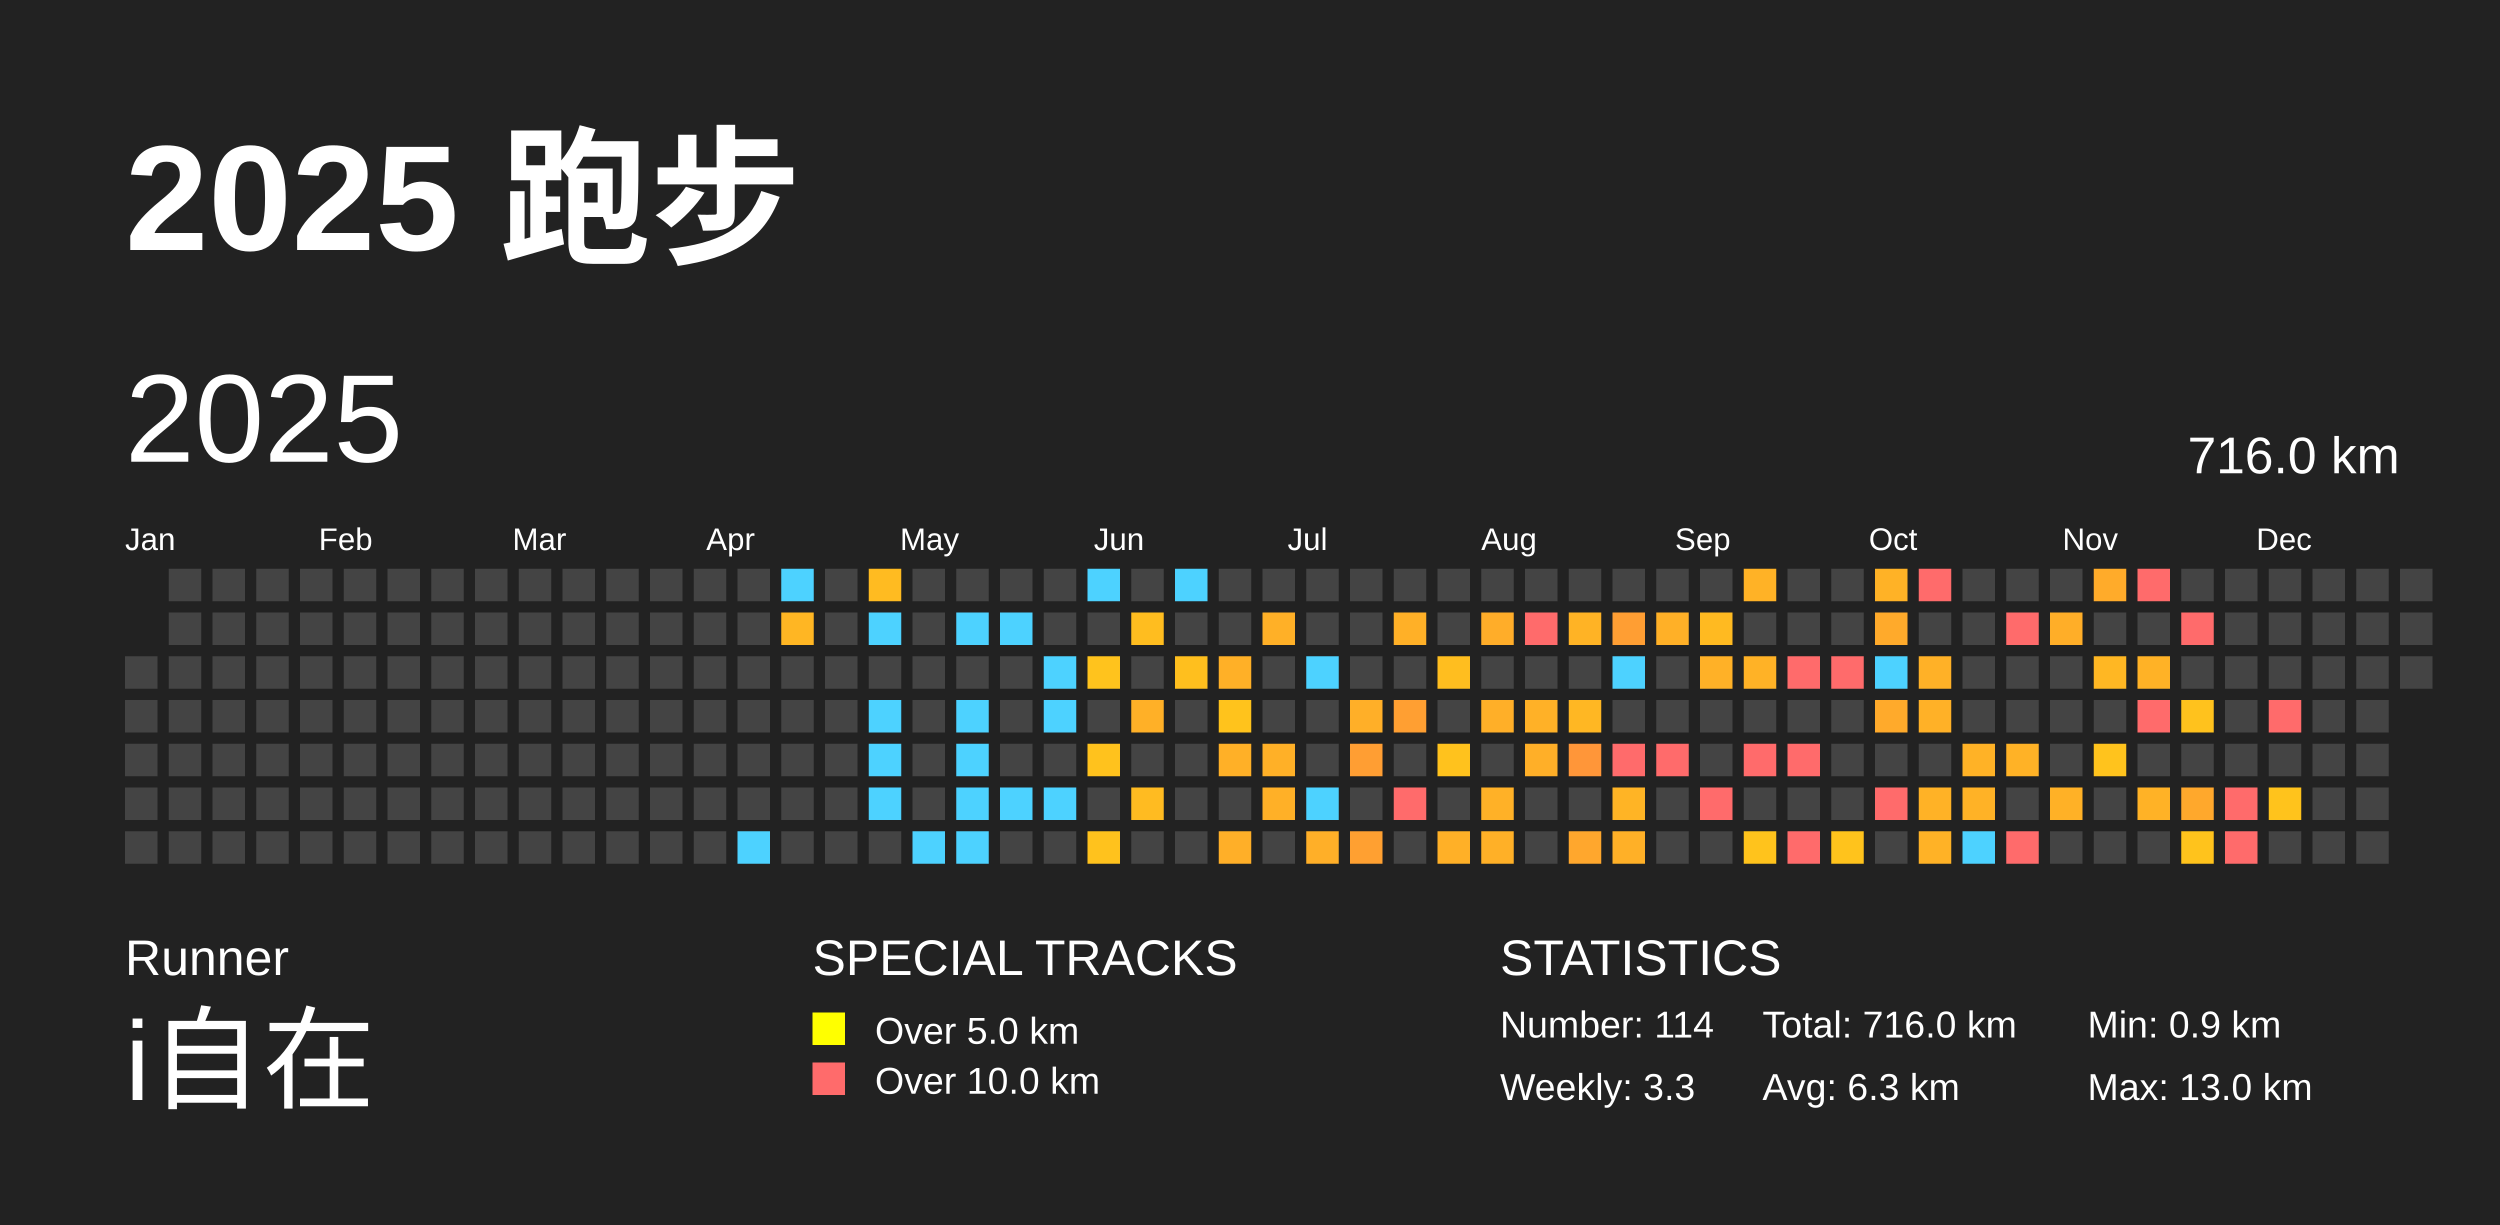
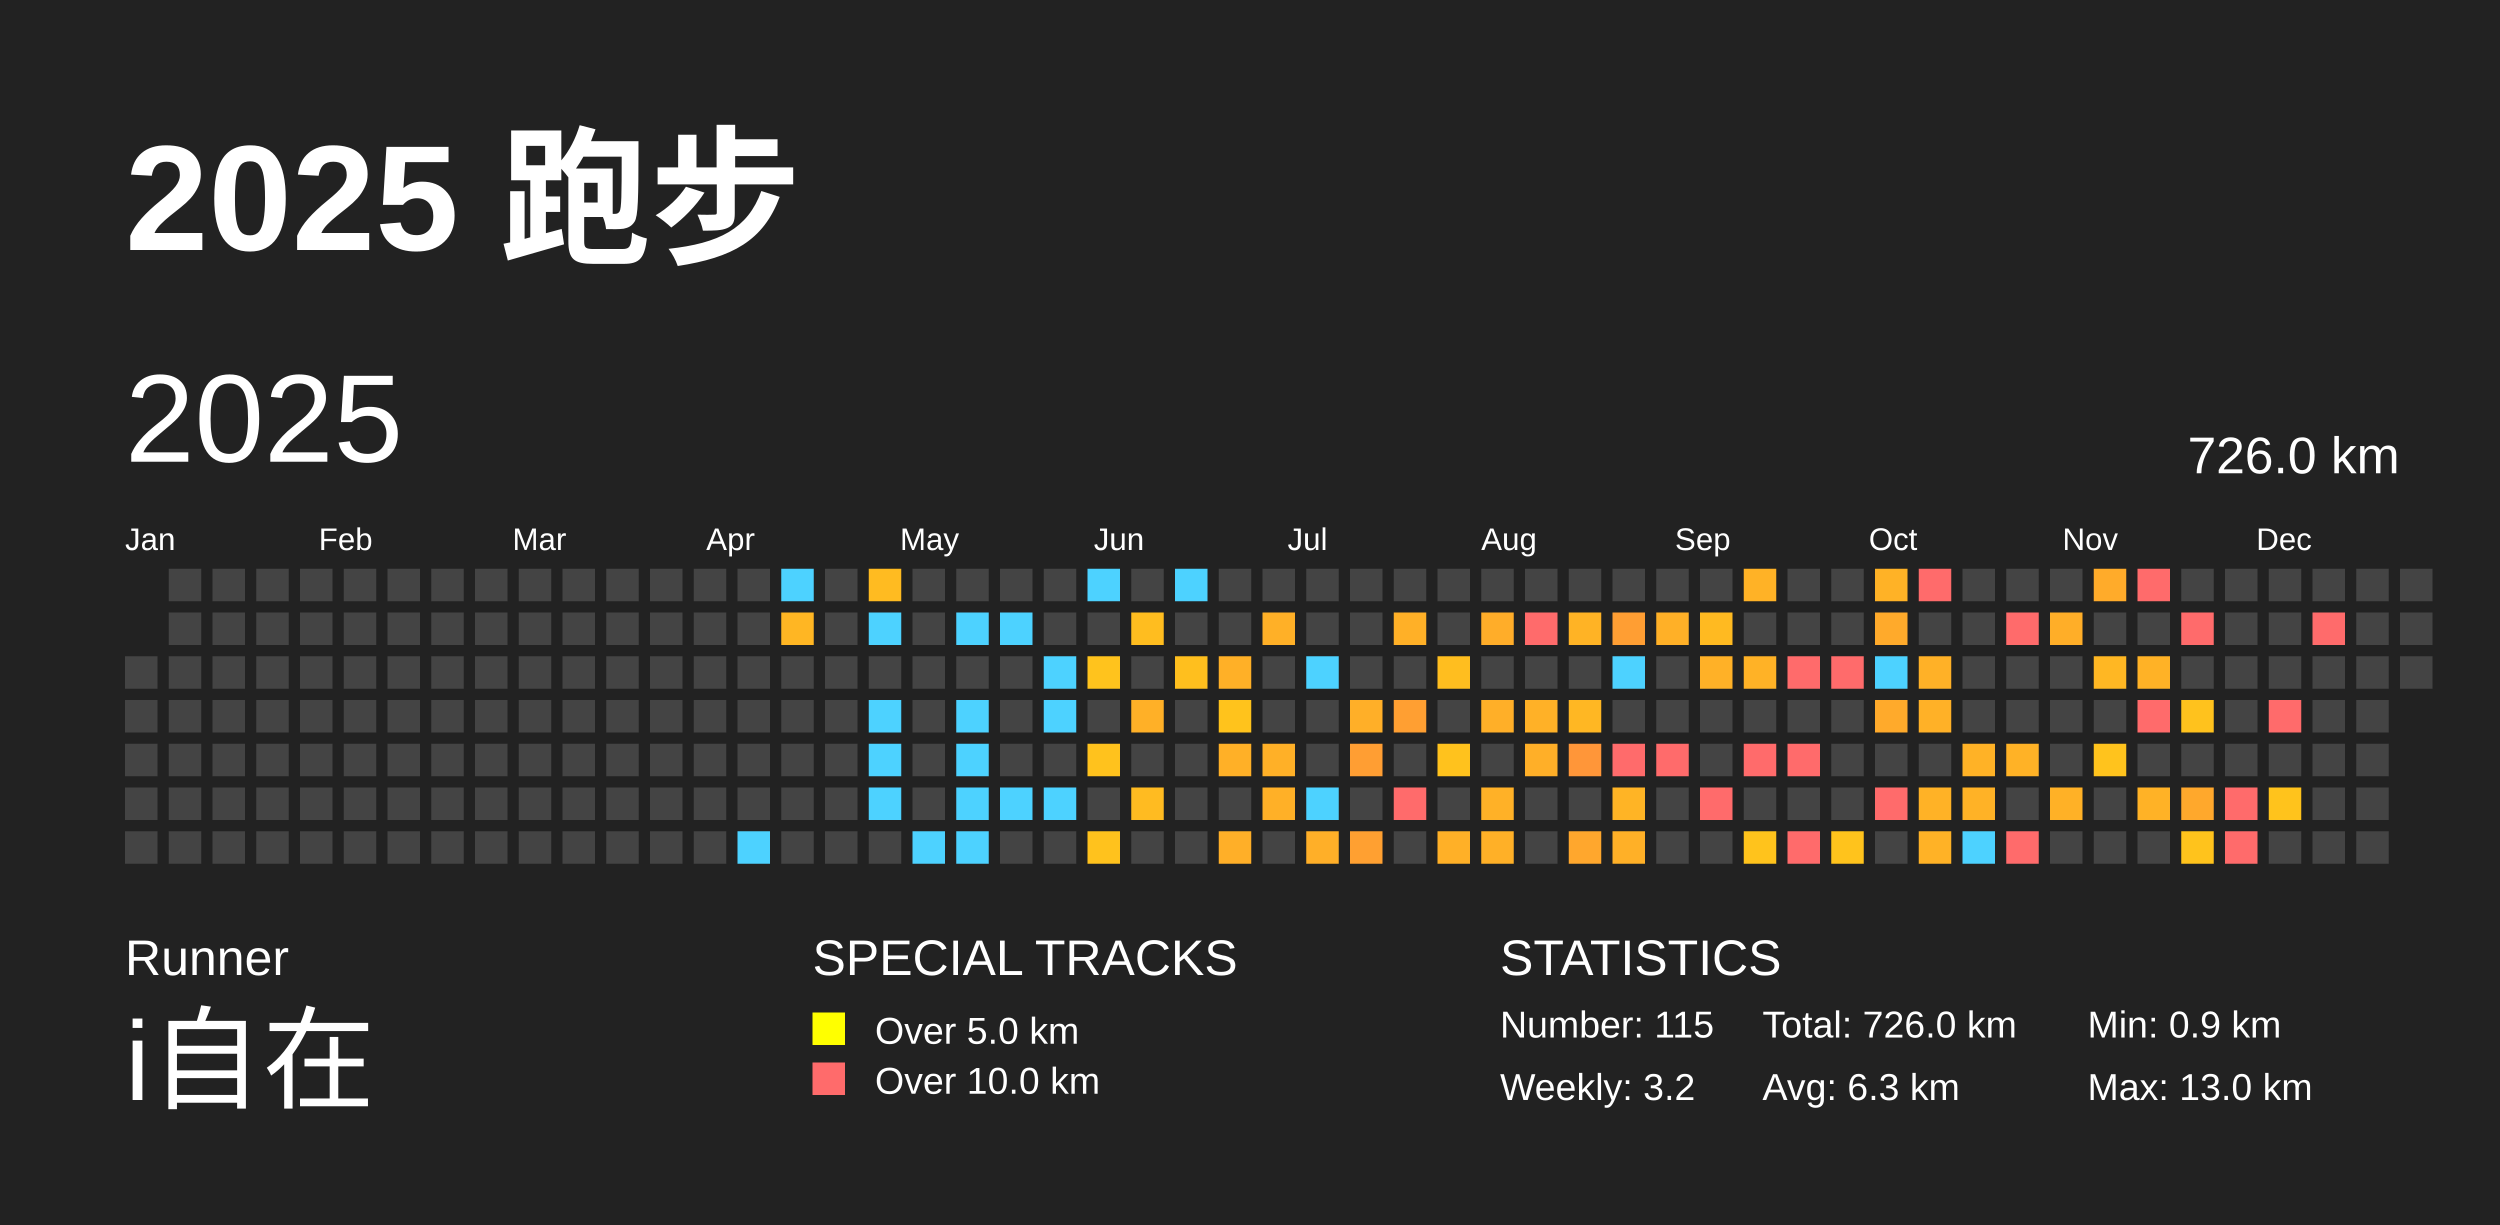
<svg xmlns="http://www.w3.org/2000/svg" baseProfile="full" height="98mm" version="1.1" viewBox="0,0,200,98" width="200mm">
  <defs />
  <rect fill="#222222" height="98" width="200" x="0" y="0" />
  <text fill="#FFFFFF" style="font-size:12px; font-family:Arial; font-weight:bold;" x="10" y="20">2025 跑步</text>
  <text fill="#FFFFFF" style="font-size:4px; font-family:Arial" x="10" y="78">Runner</text>
  <text fill="#FFFFFF" style="font-size:9px; font-family:Arial" x="10" y="88">i自在</text>
  <text fill="#FFFFFF" style="font-size:4px; font-family:Arial" x="65" y="78">SPECIAL TRACKS</text>
  <rect fill="#FFFF00" height="2.6" width="2.6" x="65" y="81" />
  <text fill="#FFFFFF" style="font-size:3px; font-family:Arial" x="70" y="83.5">Over 5.0 km</text>
  <rect fill="#FF6B6B" height="2.6" width="2.6" x="65" y="85" />
  <text fill="#FFFFFF" style="font-size:3px; font-family:Arial" x="70" y="87.5">Over 10.0 km</text>
  <text fill="#FFFFFF" style="font-size:4px; font-family:Arial" x="120" y="78">STATISTICS</text>
-   <text fill="#FFFFFF" style="font-size:3px; font-family:Arial" x="120" y="83">Number: 114</text>
-   <text fill="#FFFFFF" style="font-size:3px; font-family:Arial" x="120" y="88">Weekly: 3.3</text>
-   <text fill="#FFFFFF" style="font-size:3px; font-family:Arial" x="141" y="83">Total: 716.0 km</text>
+   <text fill="#FFFFFF" style="font-size:3px; font-family:Arial" x="120" y="83">Number: 115</text>
+   <text fill="#FFFFFF" style="font-size:3px; font-family:Arial" x="120" y="88">Weekly: 3.2</text>
+   <text fill="#FFFFFF" style="font-size:3px; font-family:Arial" x="141" y="83">Total: 726.0 km</text>
  <text fill="#FFFFFF" style="font-size:3px; font-family:Arial" x="141" y="88">Avg: 6.3 km</text>
  <text fill="#FFFFFF" style="font-size:3px; font-family:Arial" x="167" y="83">Min: 0.9 km</text>
  <text fill="#FFFFFF" style="font-size:3px; font-family:Arial" x="167" y="88">Max: 13.0 km</text>
  <text dominant-baseline="hanging" fill="#FFFFFF" style="font-size:10.0px; font-family:Arial;" x="10" y="30">2025</text>
-   <text dominant-baseline="hanging" fill="#FFFFFF" style="font-size:4.125px; font-family:Arial;" x="175" y="35">716.0 km</text>
+   <text dominant-baseline="hanging" fill="#FFFFFF" style="font-size:4.125px; font-family:Arial;" x="175" y="35">726.0 km</text>
  <text fill="#FFFFFF" style="font-size:2.5px; font-family:Arial" x="10.0" y="44">Jan</text>
  <text fill="#FFFFFF" style="font-size:2.5px; font-family:Arial" x="25.5" y="44">Feb</text>
  <text fill="#FFFFFF" style="font-size:2.5px; font-family:Arial" x="41.0" y="44">Mar</text>
  <text fill="#FFFFFF" style="font-size:2.5px; font-family:Arial" x="56.5" y="44">Apr</text>
  <text fill="#FFFFFF" style="font-size:2.5px; font-family:Arial" x="72.0" y="44">May</text>
  <text fill="#FFFFFF" style="font-size:2.5px; font-family:Arial" x="87.5" y="44">Jun</text>
  <text fill="#FFFFFF" style="font-size:2.5px; font-family:Arial" x="103.0" y="44">Jul</text>
  <text fill="#FFFFFF" style="font-size:2.5px; font-family:Arial" x="118.5" y="44">Aug</text>
  <text fill="#FFFFFF" style="font-size:2.5px; font-family:Arial" x="134.0" y="44">Sep</text>
  <text fill="#FFFFFF" style="font-size:2.5px; font-family:Arial" x="149.5" y="44">Oct</text>
  <text fill="#FFFFFF" style="font-size:2.5px; font-family:Arial" x="165.0" y="44">Nov</text>
  <text fill="#FFFFFF" style="font-size:2.5px; font-family:Arial" x="180.5" y="44">Dec</text>
  <rect fill="#444444" height="2.6" width="2.6" x="10.0" y="52.5" />
  <rect fill="#444444" height="2.6" width="2.6" x="10.0" y="56.0" />
  <rect fill="#444444" height="2.6" width="2.6" x="10.0" y="59.5" />
  <rect fill="#444444" height="2.6" width="2.6" x="10.0" y="63.0" />
  <rect fill="#444444" height="2.6" width="2.6" x="10.0" y="66.5" />
  <rect fill="#444444" height="2.6" width="2.6" x="13.5" y="45.5" />
  <rect fill="#444444" height="2.6" width="2.6" x="13.5" y="49.0" />
  <rect fill="#444444" height="2.6" width="2.6" x="13.5" y="52.5" />
  <rect fill="#444444" height="2.6" width="2.6" x="13.5" y="56.0" />
  <rect fill="#444444" height="2.6" width="2.6" x="13.5" y="59.5" />
  <rect fill="#444444" height="2.6" width="2.6" x="13.5" y="63.0" />
  <rect fill="#444444" height="2.6" width="2.6" x="13.5" y="66.5" />
  <rect fill="#444444" height="2.6" width="2.6" x="17.0" y="45.5" />
  <rect fill="#444444" height="2.6" width="2.6" x="17.0" y="49.0" />
  <rect fill="#444444" height="2.6" width="2.6" x="17.0" y="52.5" />
  <rect fill="#444444" height="2.6" width="2.6" x="17.0" y="56.0" />
  <rect fill="#444444" height="2.6" width="2.6" x="17.0" y="59.5" />
  <rect fill="#444444" height="2.6" width="2.6" x="17.0" y="63.0" />
  <rect fill="#444444" height="2.6" width="2.6" x="17.0" y="66.5" />
  <rect fill="#444444" height="2.6" width="2.6" x="20.5" y="45.5" />
  <rect fill="#444444" height="2.6" width="2.6" x="20.5" y="49.0" />
  <rect fill="#444444" height="2.6" width="2.6" x="20.5" y="52.5" />
  <rect fill="#444444" height="2.6" width="2.6" x="20.5" y="56.0" />
  <rect fill="#444444" height="2.6" width="2.6" x="20.5" y="59.5" />
  <rect fill="#444444" height="2.6" width="2.6" x="20.5" y="63.0" />
  <rect fill="#444444" height="2.6" width="2.6" x="20.5" y="66.5" />
  <rect fill="#444444" height="2.6" width="2.6" x="24.0" y="45.5" />
  <rect fill="#444444" height="2.6" width="2.6" x="24.0" y="49.0" />
  <rect fill="#444444" height="2.6" width="2.6" x="24.0" y="52.5" />
  <rect fill="#444444" height="2.6" width="2.6" x="24.0" y="56.0" />
  <rect fill="#444444" height="2.6" width="2.6" x="24.0" y="59.5" />
  <rect fill="#444444" height="2.6" width="2.6" x="24.0" y="63.0" />
  <rect fill="#444444" height="2.6" width="2.6" x="24.0" y="66.5" />
  <rect fill="#444444" height="2.6" width="2.6" x="27.5" y="45.5" />
  <rect fill="#444444" height="2.6" width="2.6" x="27.5" y="49.0" />
  <rect fill="#444444" height="2.6" width="2.6" x="27.5" y="52.5" />
  <rect fill="#444444" height="2.6" width="2.6" x="27.5" y="56.0" />
  <rect fill="#444444" height="2.6" width="2.6" x="27.5" y="59.5" />
  <rect fill="#444444" height="2.6" width="2.6" x="27.5" y="63.0" />
  <rect fill="#444444" height="2.6" width="2.6" x="27.5" y="66.5" />
  <rect fill="#444444" height="2.6" width="2.6" x="31.0" y="45.5" />
  <rect fill="#444444" height="2.6" width="2.6" x="31.0" y="49.0" />
  <rect fill="#444444" height="2.6" width="2.6" x="31.0" y="52.5" />
  <rect fill="#444444" height="2.6" width="2.6" x="31.0" y="56.0" />
  <rect fill="#444444" height="2.6" width="2.6" x="31.0" y="59.5" />
  <rect fill="#444444" height="2.6" width="2.6" x="31.0" y="63.0" />
  <rect fill="#444444" height="2.6" width="2.6" x="31.0" y="66.5" />
  <rect fill="#444444" height="2.6" width="2.6" x="34.5" y="45.5" />
  <rect fill="#444444" height="2.6" width="2.6" x="34.5" y="49.0" />
  <rect fill="#444444" height="2.6" width="2.6" x="34.5" y="52.5" />
  <rect fill="#444444" height="2.6" width="2.6" x="34.5" y="56.0" />
  <rect fill="#444444" height="2.6" width="2.6" x="34.5" y="59.5" />
  <rect fill="#444444" height="2.6" width="2.6" x="34.5" y="63.0" />
  <rect fill="#444444" height="2.6" width="2.6" x="34.5" y="66.5" />
  <rect fill="#444444" height="2.6" width="2.6" x="38.0" y="45.5" />
  <rect fill="#444444" height="2.6" width="2.6" x="38.0" y="49.0" />
  <rect fill="#444444" height="2.6" width="2.6" x="38.0" y="52.5" />
  <rect fill="#444444" height="2.6" width="2.6" x="38.0" y="56.0" />
  <rect fill="#444444" height="2.6" width="2.6" x="38.0" y="59.5" />
  <rect fill="#444444" height="2.6" width="2.6" x="38.0" y="63.0" />
  <rect fill="#444444" height="2.6" width="2.6" x="38.0" y="66.5" />
  <rect fill="#444444" height="2.6" width="2.6" x="41.5" y="45.5" />
  <rect fill="#444444" height="2.6" width="2.6" x="41.5" y="49.0" />
  <rect fill="#444444" height="2.6" width="2.6" x="41.5" y="52.5" />
  <rect fill="#444444" height="2.6" width="2.6" x="41.5" y="56.0" />
  <rect fill="#444444" height="2.6" width="2.6" x="41.5" y="59.5" />
  <rect fill="#444444" height="2.6" width="2.6" x="41.5" y="63.0" />
  <rect fill="#444444" height="2.6" width="2.6" x="41.5" y="66.5" />
  <rect fill="#444444" height="2.6" width="2.6" x="45.0" y="45.5" />
  <rect fill="#444444" height="2.6" width="2.6" x="45.0" y="49.0" />
  <rect fill="#444444" height="2.6" width="2.6" x="45.0" y="52.5" />
  <rect fill="#444444" height="2.6" width="2.6" x="45.0" y="56.0" />
  <rect fill="#444444" height="2.6" width="2.6" x="45.0" y="59.5" />
  <rect fill="#444444" height="2.6" width="2.6" x="45.0" y="63.0" />
  <rect fill="#444444" height="2.6" width="2.6" x="45.0" y="66.5" />
  <rect fill="#444444" height="2.6" width="2.6" x="48.5" y="45.5" />
  <rect fill="#444444" height="2.6" width="2.6" x="48.5" y="49.0" />
  <rect fill="#444444" height="2.6" width="2.6" x="48.5" y="52.5" />
  <rect fill="#444444" height="2.6" width="2.6" x="48.5" y="56.0" />
  <rect fill="#444444" height="2.6" width="2.6" x="48.5" y="59.5" />
  <rect fill="#444444" height="2.6" width="2.6" x="48.5" y="63.0" />
  <rect fill="#444444" height="2.6" width="2.6" x="48.5" y="66.5" />
  <rect fill="#444444" height="2.6" width="2.6" x="52.0" y="45.5" />
  <rect fill="#444444" height="2.6" width="2.6" x="52.0" y="49.0" />
  <rect fill="#444444" height="2.6" width="2.6" x="52.0" y="52.5" />
  <rect fill="#444444" height="2.6" width="2.6" x="52.0" y="56.0" />
  <rect fill="#444444" height="2.6" width="2.6" x="52.0" y="59.5" />
  <rect fill="#444444" height="2.6" width="2.6" x="52.0" y="63.0" />
  <rect fill="#444444" height="2.6" width="2.6" x="52.0" y="66.5" />
  <rect fill="#444444" height="2.6" width="2.6" x="55.5" y="45.5" />
  <rect fill="#444444" height="2.6" width="2.6" x="55.5" y="49.0" />
  <rect fill="#444444" height="2.6" width="2.6" x="55.5" y="52.5" />
  <rect fill="#444444" height="2.6" width="2.6" x="55.5" y="56.0" />
  <rect fill="#444444" height="2.6" width="2.6" x="55.5" y="59.5" />
  <rect fill="#444444" height="2.6" width="2.6" x="55.5" y="63.0" />
  <rect fill="#444444" height="2.6" width="2.6" x="55.5" y="66.5" />
  <rect fill="#444444" height="2.6" width="2.6" x="59.0" y="45.5" />
  <rect fill="#444444" height="2.6" width="2.6" x="59.0" y="49.0" />
  <rect fill="#444444" height="2.6" width="2.6" x="59.0" y="52.5" />
  <rect fill="#444444" height="2.6" width="2.6" x="59.0" y="56.0" />
  <rect fill="#444444" height="2.6" width="2.6" x="59.0" y="59.5" />
  <rect fill="#444444" height="2.6" width="2.6" x="59.0" y="63.0" />
  <rect fill="#4dd2ff" height="2.6" width="2.6" x="59.0" y="66.5" />
  <rect fill="#4dd2ff" height="2.6" width="2.6" x="62.5" y="45.5" />
  <rect fill="#ffb623" height="2.6" width="2.6" x="62.5" y="49.0" />
  <rect fill="#444444" height="2.6" width="2.6" x="62.5" y="52.5" />
  <rect fill="#444444" height="2.6" width="2.6" x="62.5" y="56.0" />
  <rect fill="#444444" height="2.6" width="2.6" x="62.5" y="59.5" />
  <rect fill="#444444" height="2.6" width="2.6" x="62.5" y="63.0" />
  <rect fill="#444444" height="2.6" width="2.6" x="62.5" y="66.5" />
  <rect fill="#444444" height="2.6" width="2.6" x="66.0" y="45.5" />
  <rect fill="#444444" height="2.6" width="2.6" x="66.0" y="49.0" />
  <rect fill="#444444" height="2.6" width="2.6" x="66.0" y="52.5" />
  <rect fill="#444444" height="2.6" width="2.6" x="66.0" y="56.0" />
  <rect fill="#444444" height="2.6" width="2.6" x="66.0" y="59.5" />
  <rect fill="#444444" height="2.6" width="2.6" x="66.0" y="63.0" />
  <rect fill="#444444" height="2.6" width="2.6" x="66.0" y="66.5" />
  <rect fill="#ffbb21" height="2.6" width="2.6" x="69.5" y="45.5" />
  <rect fill="#4dd2ff" height="2.6" width="2.6" x="69.5" y="49.0" />
  <rect fill="#444444" height="2.6" width="2.6" x="69.5" y="52.5" />
  <rect fill="#4dd2ff" height="2.6" width="2.6" x="69.5" y="56.0" />
  <rect fill="#4dd2ff" height="2.6" width="2.6" x="69.5" y="59.5" />
  <rect fill="#4dd2ff" height="2.6" width="2.6" x="69.5" y="63.0" />
  <rect fill="#444444" height="2.6" width="2.6" x="69.5" y="66.5" />
  <rect fill="#444444" height="2.6" width="2.6" x="73.0" y="45.5" />
  <rect fill="#444444" height="2.6" width="2.6" x="73.0" y="49.0" />
  <rect fill="#444444" height="2.6" width="2.6" x="73.0" y="52.5" />
  <rect fill="#444444" height="2.6" width="2.6" x="73.0" y="56.0" />
  <rect fill="#444444" height="2.6" width="2.6" x="73.0" y="59.5" />
  <rect fill="#444444" height="2.6" width="2.6" x="73.0" y="63.0" />
  <rect fill="#4dd2ff" height="2.6" width="2.6" x="73.0" y="66.5" />
  <rect fill="#444444" height="2.6" width="2.6" x="76.5" y="45.5" />
  <rect fill="#4dd2ff" height="2.6" width="2.6" x="76.5" y="49.0" />
  <rect fill="#444444" height="2.6" width="2.6" x="76.5" y="52.5" />
  <rect fill="#4dd2ff" height="2.6" width="2.6" x="76.5" y="56.0" />
  <rect fill="#4dd2ff" height="2.6" width="2.6" x="76.5" y="59.5" />
  <rect fill="#4dd2ff" height="2.6" width="2.6" x="76.5" y="63.0" />
  <rect fill="#4dd2ff" height="2.6" width="2.6" x="76.5" y="66.5" />
  <rect fill="#444444" height="2.6" width="2.6" x="80.0" y="45.5" />
  <rect fill="#4dd2ff" height="2.6" width="2.6" x="80.0" y="49.0" />
  <rect fill="#444444" height="2.6" width="2.6" x="80.0" y="52.5" />
  <rect fill="#444444" height="2.6" width="2.6" x="80.0" y="56.0" />
  <rect fill="#444444" height="2.6" width="2.6" x="80.0" y="59.5" />
  <rect fill="#4dd2ff" height="2.6" width="2.6" x="80.0" y="63.0" />
  <rect fill="#444444" height="2.6" width="2.6" x="80.0" y="66.5" />
  <rect fill="#444444" height="2.6" width="2.6" x="83.5" y="45.5" />
  <rect fill="#444444" height="2.6" width="2.6" x="83.5" y="49.0" />
  <rect fill="#4dd2ff" height="2.6" width="2.6" x="83.5" y="52.5" />
  <rect fill="#4dd2ff" height="2.6" width="2.6" x="83.5" y="56.0" />
  <rect fill="#444444" height="2.6" width="2.6" x="83.5" y="59.5" />
  <rect fill="#4dd2ff" height="2.6" width="2.6" x="83.5" y="63.0" />
  <rect fill="#444444" height="2.6" width="2.6" x="83.5" y="66.5" />
  <rect fill="#4dd2ff" height="2.6" width="2.6" x="87.0" y="45.5" />
  <rect fill="#444444" height="2.6" width="2.6" x="87.0" y="49.0" />
  <rect fill="#ffc31d" height="2.6" width="2.6" x="87.0" y="52.5" />
  <rect fill="#444444" height="2.6" width="2.6" x="87.0" y="56.0" />
  <rect fill="#ffc21d" height="2.6" width="2.6" x="87.0" y="59.5" />
  <rect fill="#444444" height="2.6" width="2.6" x="87.0" y="63.0" />
  <rect fill="#ffc21d" height="2.6" width="2.6" x="87.0" y="66.5" />
  <rect fill="#444444" height="2.6" width="2.6" x="90.5" y="45.5" />
  <rect fill="#ffbd1f" height="2.6" width="2.6" x="90.5" y="49.0" />
  <rect fill="#444444" height="2.6" width="2.6" x="90.5" y="52.5" />
  <rect fill="#ffb027" height="2.6" width="2.6" x="90.5" y="56.0" />
  <rect fill="#444444" height="2.6" width="2.6" x="90.5" y="59.5" />
  <rect fill="#ffbb21" height="2.6" width="2.6" x="90.5" y="63.0" />
  <rect fill="#444444" height="2.6" width="2.6" x="90.5" y="66.5" />
  <rect fill="#4dd2ff" height="2.6" width="2.6" x="94.0" y="45.5" />
  <rect fill="#444444" height="2.6" width="2.6" x="94.0" y="49.0" />
  <rect fill="#ffbf1e" height="2.6" width="2.6" x="94.0" y="52.5" />
  <rect fill="#444444" height="2.6" width="2.6" x="94.0" y="56.0" />
  <rect fill="#444444" height="2.6" width="2.6" x="94.0" y="59.5" />
  <rect fill="#444444" height="2.6" width="2.6" x="94.0" y="63.0" />
  <rect fill="#444444" height="2.6" width="2.6" x="94.0" y="66.5" />
  <rect fill="#444444" height="2.6" width="2.6" x="97.5" y="45.5" />
  <rect fill="#444444" height="2.6" width="2.6" x="97.5" y="49.0" />
  <rect fill="#ffb027" height="2.6" width="2.6" x="97.5" y="52.5" />
  <rect fill="#ffc31c" height="2.6" width="2.6" x="97.5" y="56.0" />
  <rect fill="#ffb027" height="2.6" width="2.6" x="97.5" y="59.5" />
  <rect fill="#444444" height="2.6" width="2.6" x="97.5" y="63.0" />
  <rect fill="#ffaf28" height="2.6" width="2.6" x="97.5" y="66.5" />
  <rect fill="#444444" height="2.6" width="2.6" x="101.0" y="45.5" />
  <rect fill="#ffb027" height="2.6" width="2.6" x="101.0" y="49.0" />
  <rect fill="#444444" height="2.6" width="2.6" x="101.0" y="52.5" />
  <rect fill="#444444" height="2.6" width="2.6" x="101.0" y="56.0" />
  <rect fill="#ffb027" height="2.6" width="2.6" x="101.0" y="59.5" />
  <rect fill="#ffb027" height="2.6" width="2.6" x="101.0" y="63.0" />
  <rect fill="#444444" height="2.6" width="2.6" x="101.0" y="66.5" />
  <rect fill="#444444" height="2.6" width="2.6" x="104.5" y="45.5" />
  <rect fill="#444444" height="2.6" width="2.6" x="104.5" y="49.0" />
  <rect fill="#4dd2ff" height="2.6" width="2.6" x="104.5" y="52.5" />
  <rect fill="#444444" height="2.6" width="2.6" x="104.5" y="56.0" />
  <rect fill="#444444" height="2.6" width="2.6" x="104.5" y="59.5" />
  <rect fill="#4dd2ff" height="2.6" width="2.6" x="104.5" y="63.0" />
  <rect fill="#ffaf28" height="2.6" width="2.6" x="104.5" y="66.5" />
  <rect fill="#444444" height="2.6" width="2.6" x="108.0" y="45.5" />
  <rect fill="#444444" height="2.6" width="2.6" x="108.0" y="49.0" />
  <rect fill="#444444" height="2.6" width="2.6" x="108.0" y="52.5" />
  <rect fill="#ffaf28" height="2.6" width="2.6" x="108.0" y="56.0" />
  <rect fill="#ff9e33" height="2.6" width="2.6" x="108.0" y="59.5" />
  <rect fill="#444444" height="2.6" width="2.6" x="108.0" y="63.0" />
  <rect fill="#ffa031" height="2.6" width="2.6" x="108.0" y="66.5" />
  <rect fill="#444444" height="2.6" width="2.6" x="111.5" y="45.5" />
  <rect fill="#ffb027" height="2.6" width="2.6" x="111.5" y="49.0" />
  <rect fill="#444444" height="2.6" width="2.6" x="111.5" y="52.5" />
  <rect fill="#ff9f32" height="2.6" width="2.6" x="111.5" y="56.0" />
  <rect fill="#444444" height="2.6" width="2.6" x="111.5" y="59.5" />
  <rect fill="#FF6B6B" height="2.6" width="2.6" x="111.5" y="63.0" />
  <rect fill="#444444" height="2.6" width="2.6" x="111.5" y="66.5" />
  <rect fill="#444444" height="2.6" width="2.6" x="115.0" y="45.5" />
  <rect fill="#444444" height="2.6" width="2.6" x="115.0" y="49.0" />
  <rect fill="#ffbe1f" height="2.6" width="2.6" x="115.0" y="52.5" />
  <rect fill="#444444" height="2.6" width="2.6" x="115.0" y="56.0" />
  <rect fill="#ffc21d" height="2.6" width="2.6" x="115.0" y="59.5" />
  <rect fill="#444444" height="2.6" width="2.6" x="115.0" y="63.0" />
  <rect fill="#ffb027" height="2.6" width="2.6" x="115.0" y="66.5" />
  <rect fill="#444444" height="2.6" width="2.6" x="118.5" y="45.5" />
  <rect fill="#ffad29" height="2.6" width="2.6" x="118.5" y="49.0" />
  <rect fill="#444444" height="2.6" width="2.6" x="118.5" y="52.5" />
  <rect fill="#ffaf28" height="2.6" width="2.6" x="118.5" y="56.0" />
  <rect fill="#444444" height="2.6" width="2.6" x="118.5" y="59.5" />
  <rect fill="#ffb127" height="2.6" width="2.6" x="118.5" y="63.0" />
  <rect fill="#ffb027" height="2.6" width="2.6" x="118.5" y="66.5" />
  <rect fill="#444444" height="2.6" width="2.6" x="122.0" y="45.5" />
  <rect fill="#FF6B6B" height="2.6" width="2.6" x="122.0" y="49.0" />
  <rect fill="#444444" height="2.6" width="2.6" x="122.0" y="52.5" />
  <rect fill="#ffb127" height="2.6" width="2.6" x="122.0" y="56.0" />
  <rect fill="#ffaf28" height="2.6" width="2.6" x="122.0" y="59.5" />
  <rect fill="#444444" height="2.6" width="2.6" x="122.0" y="63.0" />
  <rect fill="#444444" height="2.6" width="2.6" x="122.0" y="66.5" />
  <rect fill="#444444" height="2.6" width="2.6" x="125.5" y="45.5" />
  <rect fill="#ffb325" height="2.6" width="2.6" x="125.5" y="49.0" />
  <rect fill="#444444" height="2.6" width="2.6" x="125.5" y="52.5" />
  <rect fill="#ffb723" height="2.6" width="2.6" x="125.5" y="56.0" />
  <rect fill="#ff9639" height="2.6" width="2.6" x="125.5" y="59.5" />
  <rect fill="#444444" height="2.6" width="2.6" x="125.5" y="63.0" />
  <rect fill="#ffa72d" height="2.6" width="2.6" x="125.5" y="66.5" />
  <rect fill="#444444" height="2.6" width="2.6" x="129.0" y="45.5" />
  <rect fill="#ff9e33" height="2.6" width="2.6" x="129.0" y="49.0" />
  <rect fill="#4dd2ff" height="2.6" width="2.6" x="129.0" y="52.5" />
  <rect fill="#444444" height="2.6" width="2.6" x="129.0" y="56.0" />
  <rect fill="#FF6B6B" height="2.6" width="2.6" x="129.0" y="59.5" />
  <rect fill="#ffb425" height="2.6" width="2.6" x="129.0" y="63.0" />
  <rect fill="#ffb027" height="2.6" width="2.6" x="129.0" y="66.5" />
  <rect fill="#444444" height="2.6" width="2.6" x="132.5" y="45.5" />
  <rect fill="#ffb027" height="2.6" width="2.6" x="132.5" y="49.0" />
  <rect fill="#444444" height="2.6" width="2.6" x="132.5" y="52.5" />
  <rect fill="#444444" height="2.6" width="2.6" x="132.5" y="56.0" />
  <rect fill="#FF6B6B" height="2.6" width="2.6" x="132.5" y="59.5" />
  <rect fill="#444444" height="2.6" width="2.6" x="132.5" y="63.0" />
  <rect fill="#444444" height="2.6" width="2.6" x="132.5" y="66.5" />
  <rect fill="#444444" height="2.6" width="2.6" x="136.0" y="45.5" />
  <rect fill="#ffba21" height="2.6" width="2.6" x="136.0" y="49.0" />
  <rect fill="#ffb127" height="2.6" width="2.6" x="136.0" y="52.5" />
  <rect fill="#444444" height="2.6" width="2.6" x="136.0" y="56.0" />
  <rect fill="#444444" height="2.6" width="2.6" x="136.0" y="59.5" />
  <rect fill="#FF6B6B" height="2.6" width="2.6" x="136.0" y="63.0" />
  <rect fill="#444444" height="2.6" width="2.6" x="136.0" y="66.5" />
  <rect fill="#ffb226" height="2.6" width="2.6" x="139.5" y="45.5" />
  <rect fill="#444444" height="2.6" width="2.6" x="139.5" y="49.0" />
  <rect fill="#ffb226" height="2.6" width="2.6" x="139.5" y="52.5" />
  <rect fill="#444444" height="2.6" width="2.6" x="139.5" y="56.0" />
  <rect fill="#FF6B6B" height="2.6" width="2.6" x="139.5" y="59.5" />
  <rect fill="#444444" height="2.6" width="2.6" x="139.5" y="63.0" />
  <rect fill="#ffc31c" height="2.6" width="2.6" x="139.5" y="66.5" />
  <rect fill="#444444" height="2.6" width="2.6" x="143.0" y="45.5" />
  <rect fill="#444444" height="2.6" width="2.6" x="143.0" y="49.0" />
  <rect fill="#FF6B6B" height="2.6" width="2.6" x="143.0" y="52.5" />
  <rect fill="#444444" height="2.6" width="2.6" x="143.0" y="56.0" />
  <rect fill="#FF6B6B" height="2.6" width="2.6" x="143.0" y="59.5" />
  <rect fill="#444444" height="2.6" width="2.6" x="143.0" y="63.0" />
  <rect fill="#FF6B6B" height="2.6" width="2.6" x="143.0" y="66.5" />
  <rect fill="#444444" height="2.6" width="2.6" x="146.5" y="45.5" />
  <rect fill="#444444" height="2.6" width="2.6" x="146.5" y="49.0" />
  <rect fill="#FF6B6B" height="2.6" width="2.6" x="146.5" y="52.5" />
  <rect fill="#444444" height="2.6" width="2.6" x="146.5" y="56.0" />
  <rect fill="#444444" height="2.6" width="2.6" x="146.5" y="59.5" />
  <rect fill="#444444" height="2.6" width="2.6" x="146.5" y="63.0" />
  <rect fill="#ffc31c" height="2.6" width="2.6" x="146.5" y="66.5" />
  <rect fill="#ffb226" height="2.6" width="2.6" x="150.0" y="45.5" />
  <rect fill="#ffaa2b" height="2.6" width="2.6" x="150.0" y="49.0" />
  <rect fill="#4dd2ff" height="2.6" width="2.6" x="150.0" y="52.5" />
  <rect fill="#ffaa2b" height="2.6" width="2.6" x="150.0" y="56.0" />
  <rect fill="#444444" height="2.6" width="2.6" x="150.0" y="59.5" />
  <rect fill="#FF6B6B" height="2.6" width="2.6" x="150.0" y="63.0" />
  <rect fill="#444444" height="2.6" width="2.6" x="150.0" y="66.5" />
  <rect fill="#FF6B6B" height="2.6" width="2.6" x="153.5" y="45.5" />
  <rect fill="#444444" height="2.6" width="2.6" x="153.5" y="49.0" />
  <rect fill="#ffb127" height="2.6" width="2.6" x="153.5" y="52.5" />
  <rect fill="#ffb127" height="2.6" width="2.6" x="153.5" y="56.0" />
  <rect fill="#444444" height="2.6" width="2.6" x="153.5" y="59.5" />
  <rect fill="#ffb226" height="2.6" width="2.6" x="153.5" y="63.0" />
  <rect fill="#ffb226" height="2.6" width="2.6" x="153.5" y="66.5" />
  <rect fill="#444444" height="2.6" width="2.6" x="157.0" y="45.5" />
  <rect fill="#444444" height="2.6" width="2.6" x="157.0" y="49.0" />
  <rect fill="#444444" height="2.6" width="2.6" x="157.0" y="52.5" />
  <rect fill="#444444" height="2.6" width="2.6" x="157.0" y="56.0" />
  <rect fill="#ffb226" height="2.6" width="2.6" x="157.0" y="59.5" />
  <rect fill="#ffb226" height="2.6" width="2.6" x="157.0" y="63.0" />
  <rect fill="#4dd2ff" height="2.6" width="2.6" x="157.0" y="66.5" />
  <rect fill="#444444" height="2.6" width="2.6" x="160.5" y="45.5" />
  <rect fill="#FF6B6B" height="2.6" width="2.6" x="160.5" y="49.0" />
  <rect fill="#444444" height="2.6" width="2.6" x="160.5" y="52.5" />
  <rect fill="#444444" height="2.6" width="2.6" x="160.5" y="56.0" />
  <rect fill="#ffb226" height="2.6" width="2.6" x="160.5" y="59.5" />
  <rect fill="#444444" height="2.6" width="2.6" x="160.5" y="63.0" />
  <rect fill="#FF6B6B" height="2.6" width="2.6" x="160.5" y="66.5" />
  <rect fill="#444444" height="2.6" width="2.6" x="164.0" y="45.5" />
  <rect fill="#ffae28" height="2.6" width="2.6" x="164.0" y="49.0" />
  <rect fill="#444444" height="2.6" width="2.6" x="164.0" y="52.5" />
  <rect fill="#444444" height="2.6" width="2.6" x="164.0" y="56.0" />
  <rect fill="#444444" height="2.6" width="2.6" x="164.0" y="59.5" />
  <rect fill="#ffb126" height="2.6" width="2.6" x="164.0" y="63.0" />
  <rect fill="#444444" height="2.6" width="2.6" x="164.0" y="66.5" />
  <rect fill="#ffab2a" height="2.6" width="2.6" x="167.5" y="45.5" />
  <rect fill="#444444" height="2.6" width="2.6" x="167.5" y="49.0" />
  <rect fill="#ffb723" height="2.6" width="2.6" x="167.5" y="52.5" />
  <rect fill="#444444" height="2.6" width="2.6" x="167.5" y="56.0" />
  <rect fill="#ffc31d" height="2.6" width="2.6" x="167.5" y="59.5" />
  <rect fill="#444444" height="2.6" width="2.6" x="167.5" y="63.0" />
  <rect fill="#444444" height="2.6" width="2.6" x="167.5" y="66.5" />
  <rect fill="#FF6B6B" height="2.6" width="2.6" x="171.0" y="45.5" />
  <rect fill="#444444" height="2.6" width="2.6" x="171.0" y="49.0" />
  <rect fill="#ffb226" height="2.6" width="2.6" x="171.0" y="52.5" />
  <rect fill="#FF6B6B" height="2.6" width="2.6" x="171.0" y="56.0" />
  <rect fill="#444444" height="2.6" width="2.6" x="171.0" y="59.5" />
  <rect fill="#ffb226" height="2.6" width="2.6" x="171.0" y="63.0" />
  <rect fill="#444444" height="2.6" width="2.6" x="171.0" y="66.5" />
  <rect fill="#444444" height="2.6" width="2.6" x="174.5" y="45.5" />
  <rect fill="#FF6B6B" height="2.6" width="2.6" x="174.5" y="49.0" />
  <rect fill="#444444" height="2.6" width="2.6" x="174.5" y="52.5" />
  <rect fill="#ffc21d" height="2.6" width="2.6" x="174.5" y="56.0" />
  <rect fill="#444444" height="2.6" width="2.6" x="174.5" y="59.5" />
  <rect fill="#ffa82c" height="2.6" width="2.6" x="174.5" y="63.0" />
  <rect fill="#ffc31c" height="2.6" width="2.6" x="174.5" y="66.5" />
  <rect fill="#444444" height="2.6" width="2.6" x="178.0" y="45.5" />
  <rect fill="#444444" height="2.6" width="2.6" x="178.0" y="49.0" />
  <rect fill="#444444" height="2.6" width="2.6" x="178.0" y="52.5" />
  <rect fill="#444444" height="2.6" width="2.6" x="178.0" y="56.0" />
  <rect fill="#444444" height="2.6" width="2.6" x="178.0" y="59.5" />
  <rect fill="#FF6B6B" height="2.6" width="2.6" x="178.0" y="63.0" />
  <rect fill="#FF6B6B" height="2.6" width="2.6" x="178.0" y="66.5" />
  <rect fill="#444444" height="2.6" width="2.6" x="181.5" y="45.5" />
  <rect fill="#444444" height="2.6" width="2.6" x="181.5" y="49.0" />
  <rect fill="#444444" height="2.6" width="2.6" x="181.5" y="52.5" />
  <rect fill="#FF6B6B" height="2.6" width="2.6" x="181.5" y="56.0" />
  <rect fill="#444444" height="2.6" width="2.6" x="181.5" y="59.5" />
  <rect fill="#ffc31c" height="2.6" width="2.6" x="181.5" y="63.0" />
  <rect fill="#444444" height="2.6" width="2.6" x="181.5" y="66.5" />
  <rect fill="#444444" height="2.6" width="2.6" x="185.0" y="45.5" />
-   <rect fill="#444444" height="2.6" width="2.6" x="185.0" y="49.0" />
+   <rect fill="#FF6B6B" height="2.6" width="2.6" x="185.0" y="49.0" />
  <rect fill="#444444" height="2.6" width="2.6" x="185.0" y="52.5" />
  <rect fill="#444444" height="2.6" width="2.6" x="185.0" y="56.0" />
  <rect fill="#444444" height="2.6" width="2.6" x="185.0" y="59.5" />
  <rect fill="#444444" height="2.6" width="2.6" x="185.0" y="63.0" />
  <rect fill="#444444" height="2.6" width="2.6" x="185.0" y="66.5" />
  <rect fill="#444444" height="2.6" width="2.6" x="188.5" y="45.5" />
  <rect fill="#444444" height="2.6" width="2.6" x="188.5" y="49.0" />
  <rect fill="#444444" height="2.6" width="2.6" x="188.5" y="52.5" />
  <rect fill="#444444" height="2.6" width="2.6" x="188.5" y="56.0" />
  <rect fill="#444444" height="2.6" width="2.6" x="188.5" y="59.5" />
  <rect fill="#444444" height="2.6" width="2.6" x="188.5" y="63.0" />
  <rect fill="#444444" height="2.6" width="2.6" x="188.5" y="66.5" />
  <rect fill="#444444" height="2.6" width="2.6" x="192.0" y="45.5" />
  <rect fill="#444444" height="2.6" width="2.6" x="192.0" y="49.0" />
  <rect fill="#444444" height="2.6" width="2.6" x="192.0" y="52.5" />
</svg>
